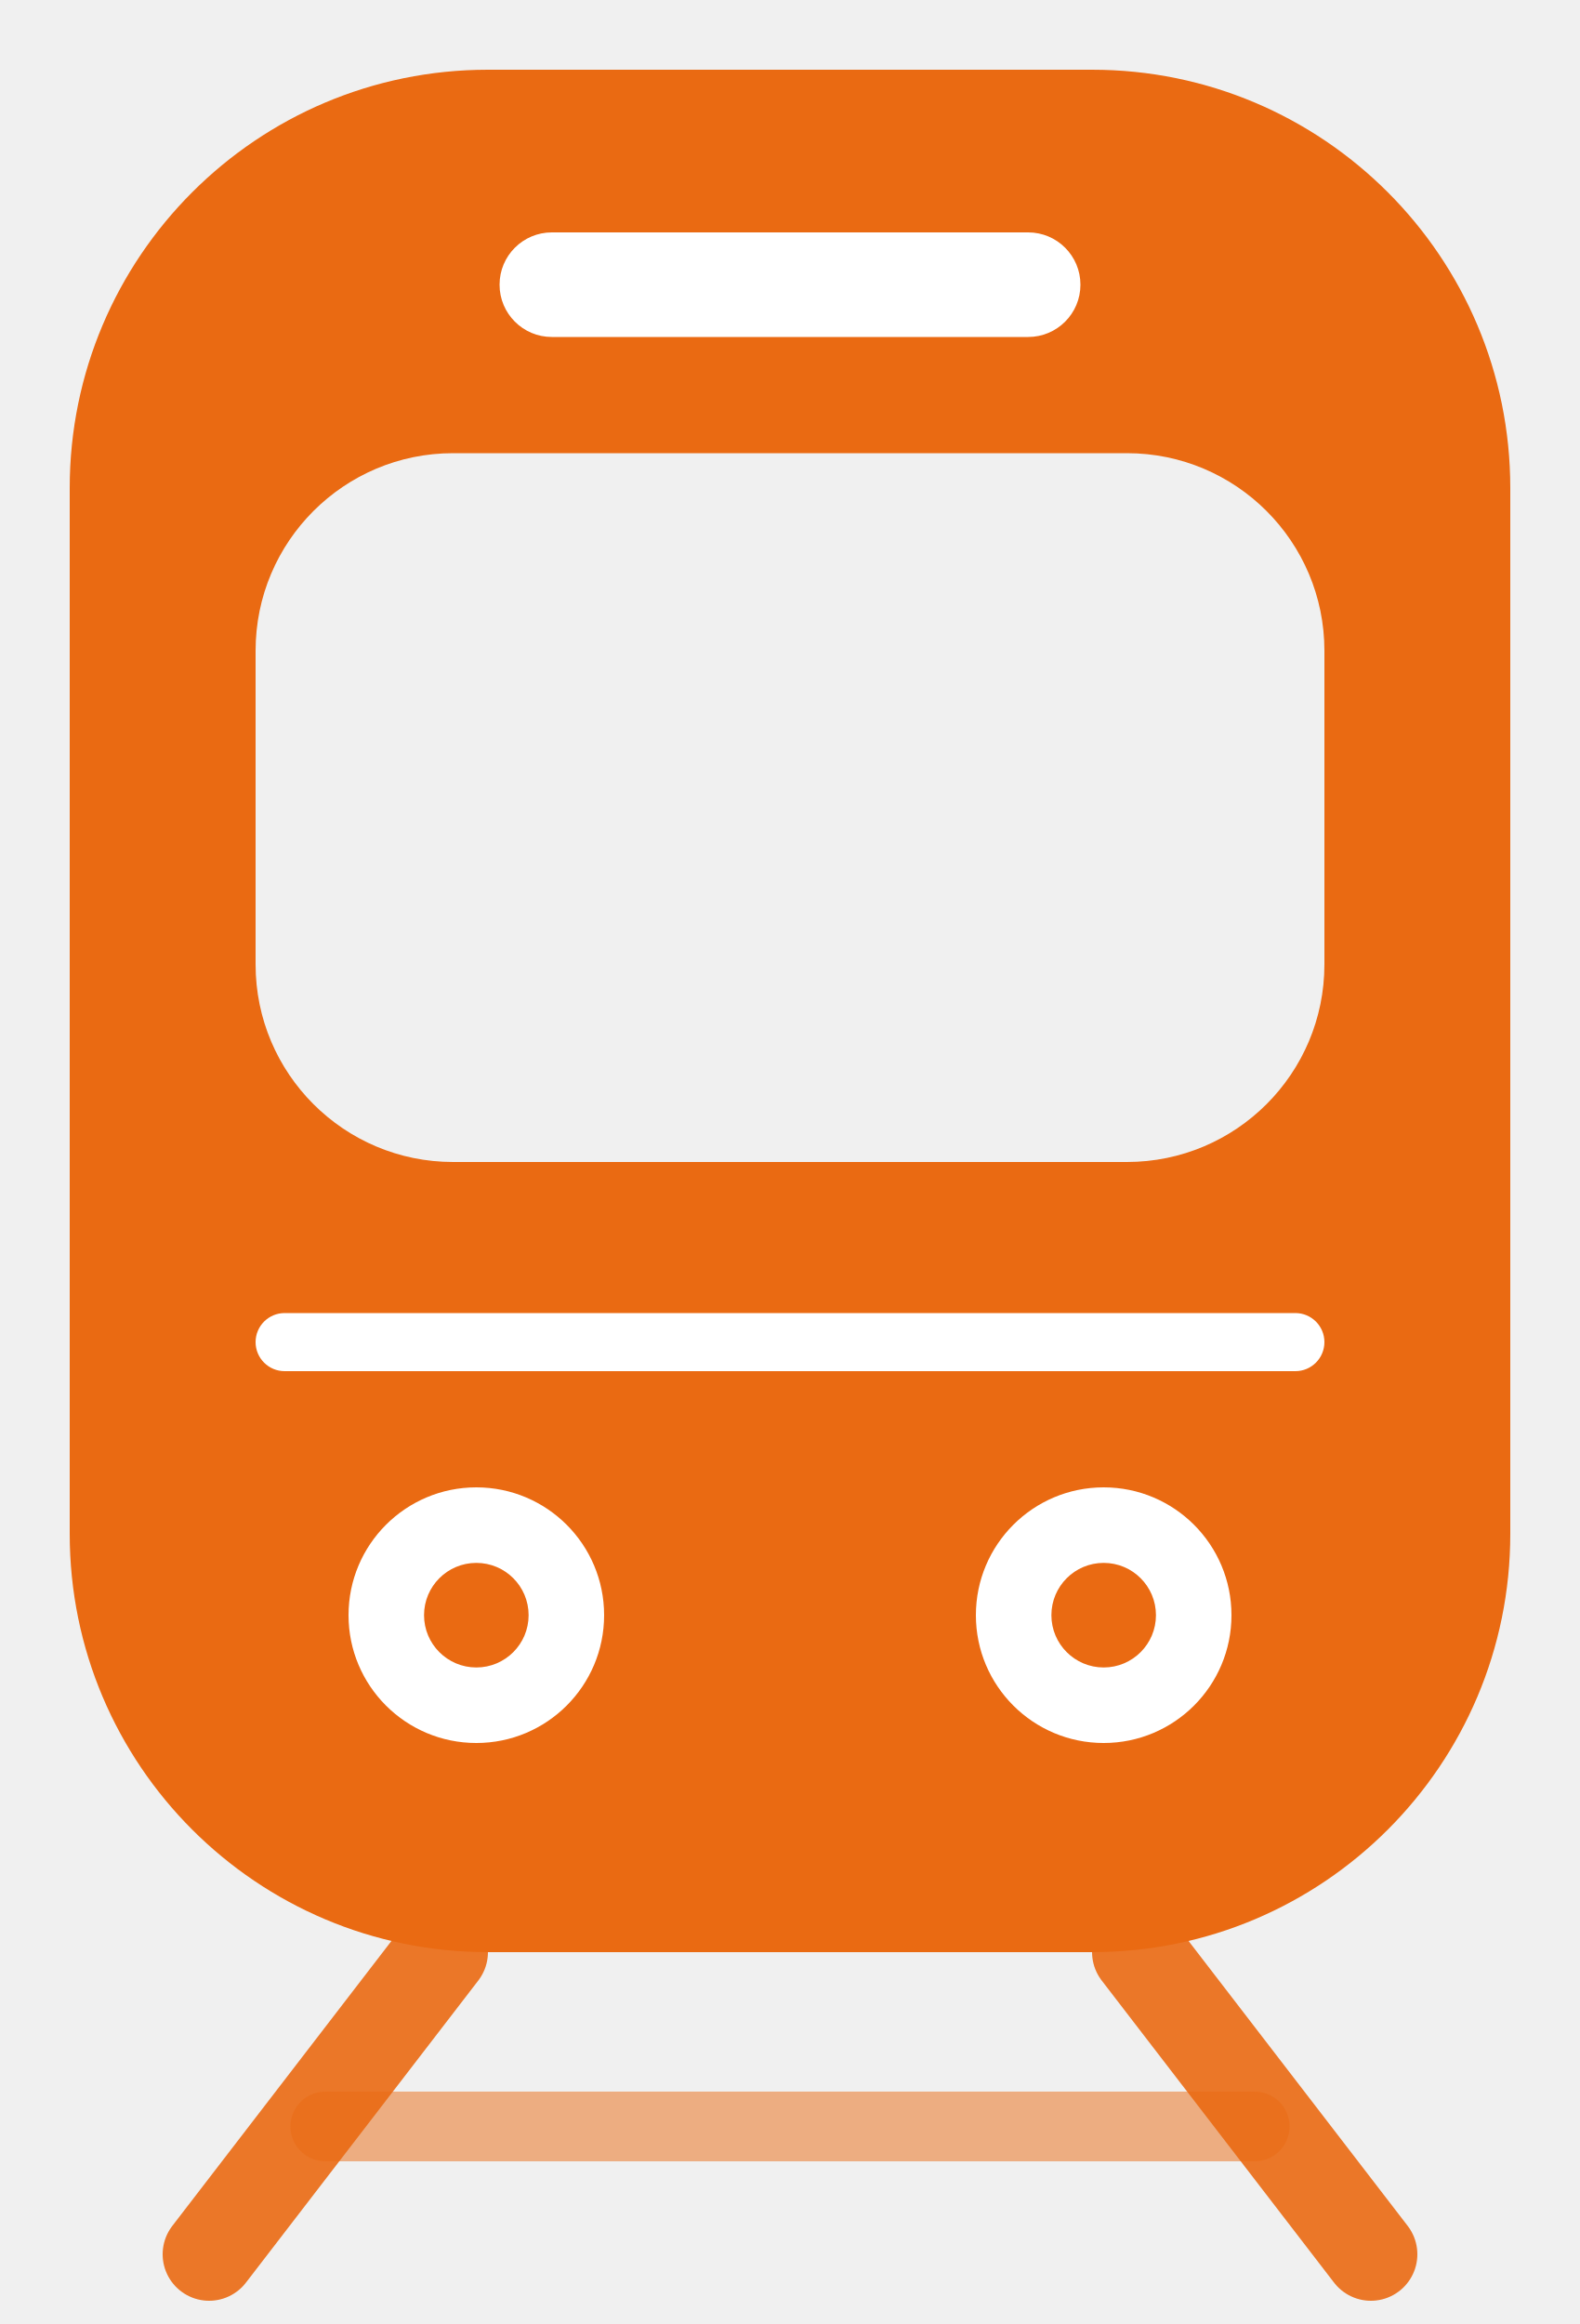
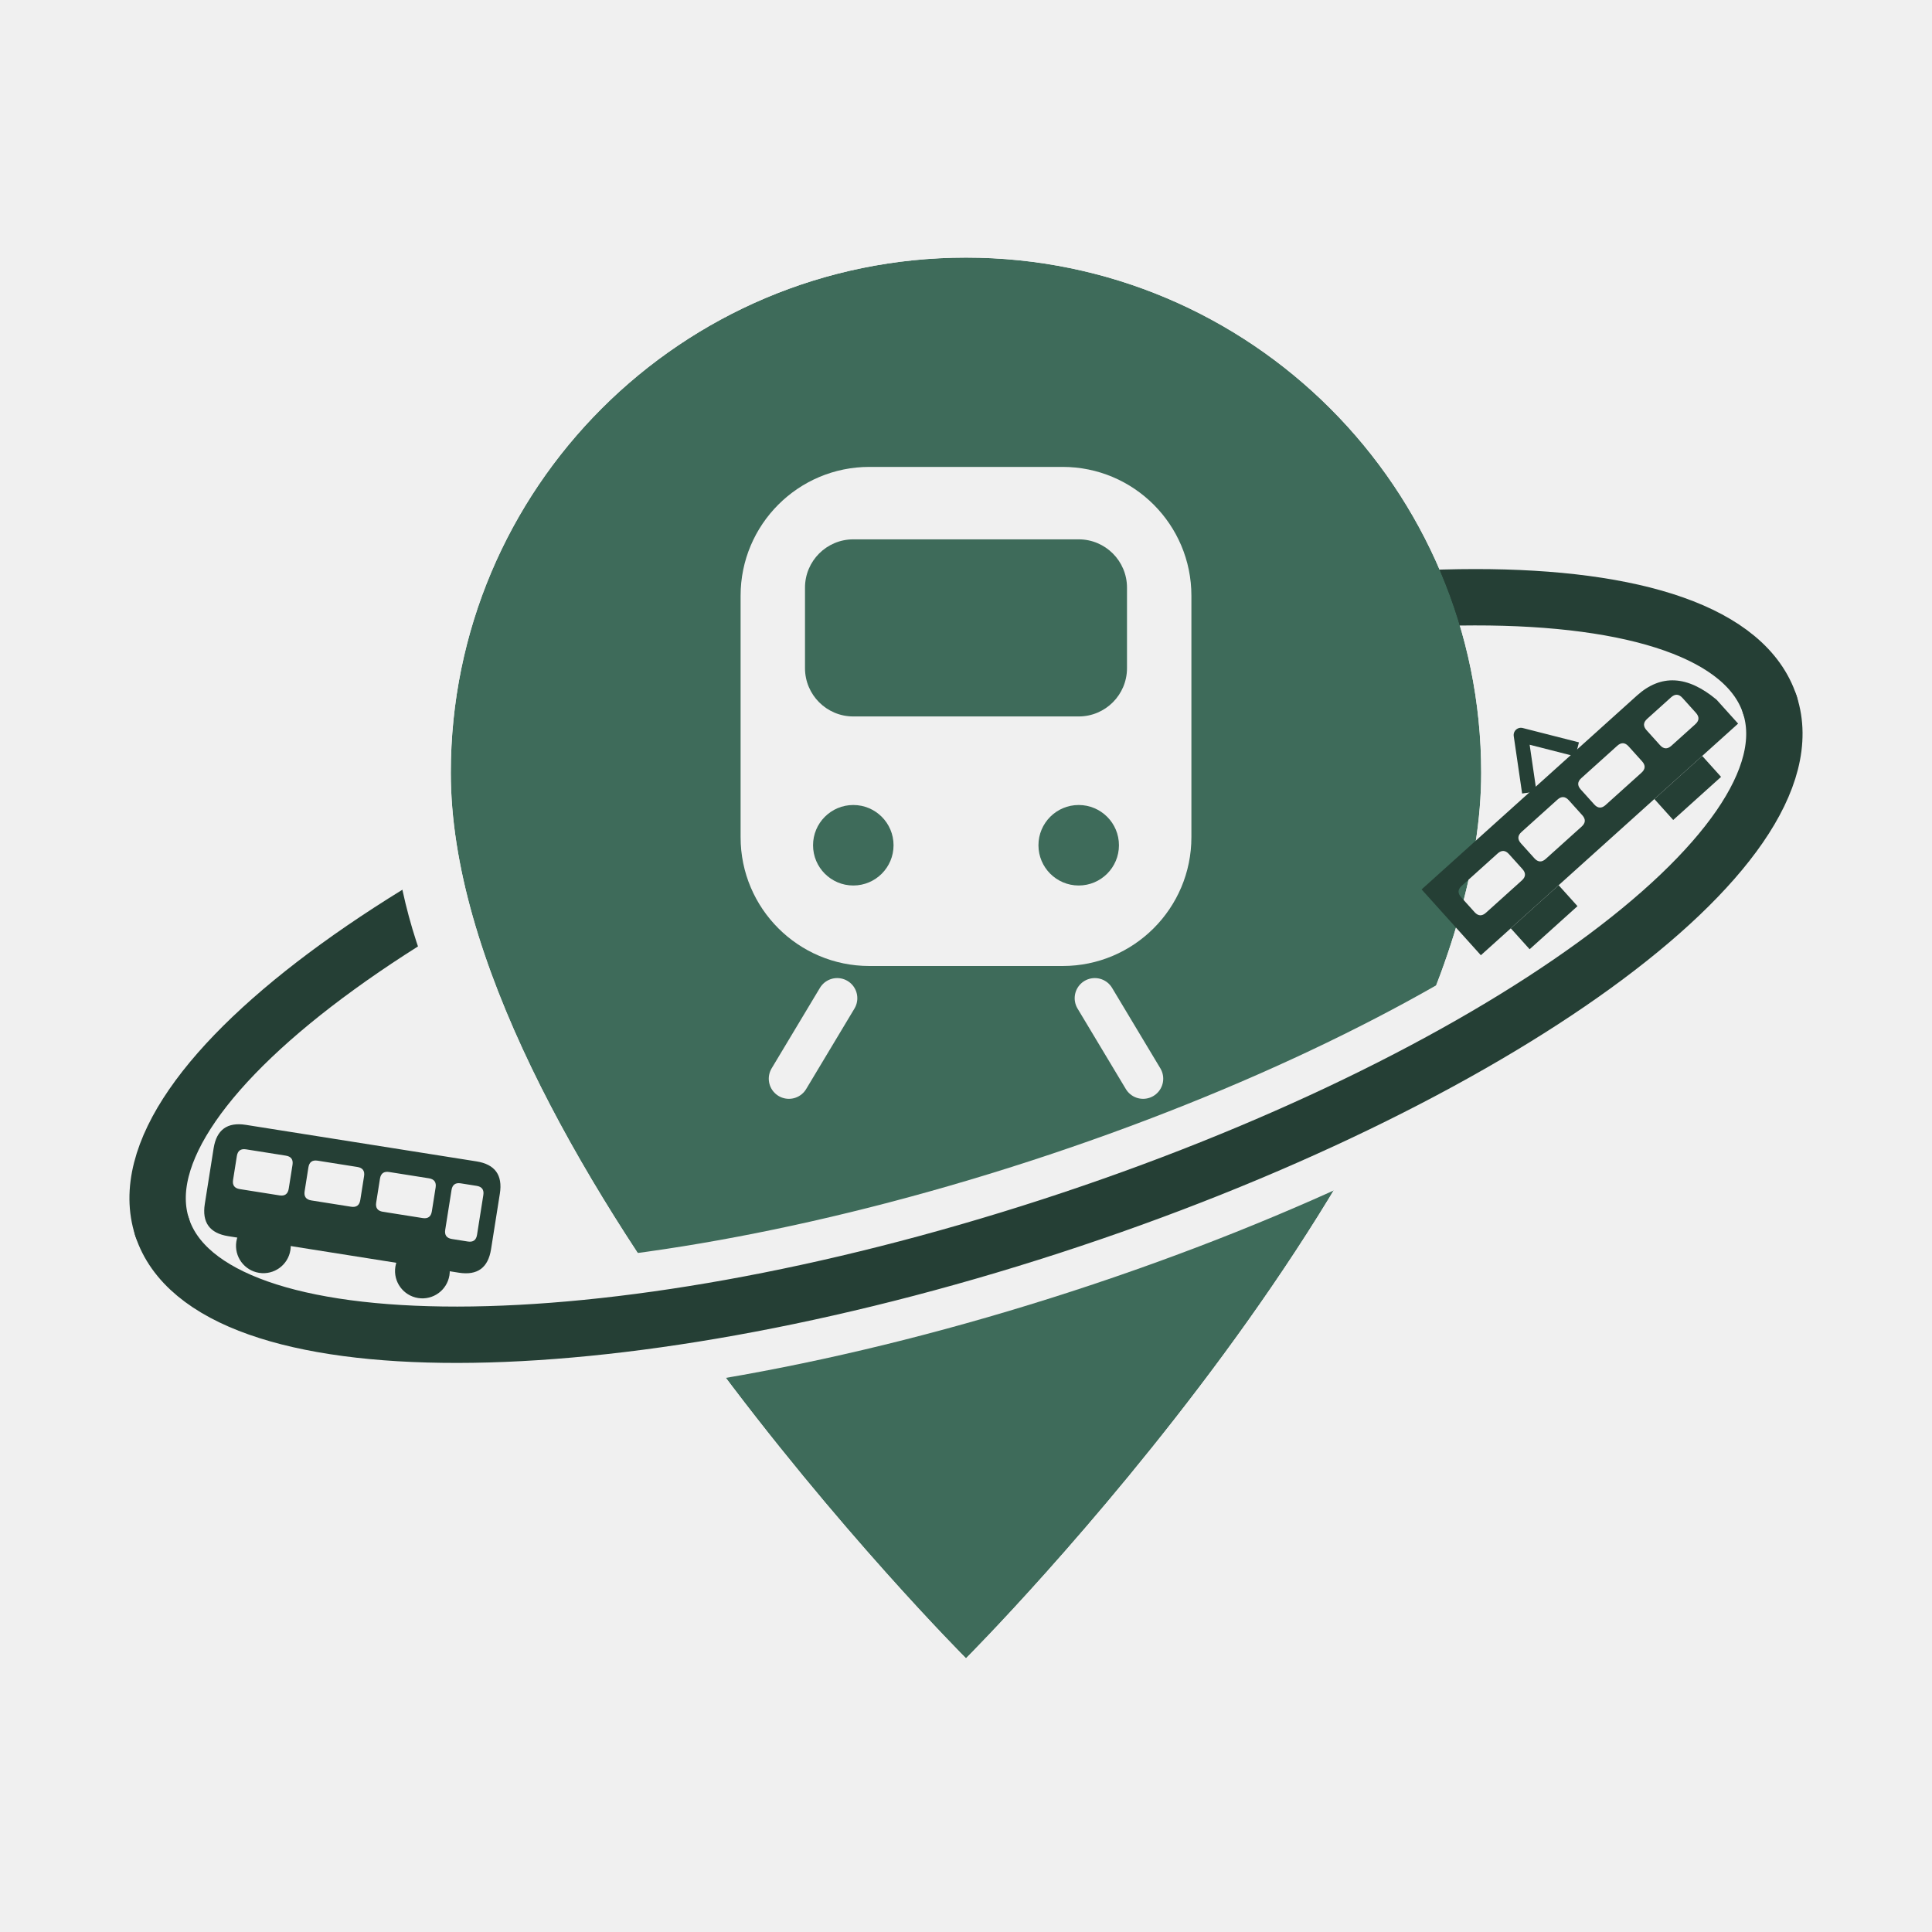
- <svg xmlns="http://www.w3.org/2000/svg" viewBox="120 60 272 400" role="img" aria-label="NextStop">
-   <mask id="body-light">
-     <rect x="100" y="40" width="312" height="380" fill="#fff" />
-     <rect x="164" y="138" width="184" height="122" rx="34" fill="#000" />
-   </mask>
-   <path d="M196 396L156 448M316 396L356 448" stroke="#EA6A12" stroke-opacity=".9" stroke-width="16" stroke-linecap="round" />
-   <path d="M176 426h160" stroke="#EA6A12" stroke-opacity=".5" stroke-width="12" stroke-linecap="round" />
-   <rect x="132" y="72" width="248" height="324" rx="72" fill="#EA6A12" mask="url(#body-light)" />
-   <rect x="206" y="100" width="100" height="18" rx="9" fill="#fff" />
-   <rect x="164" y="286" width="184" height="10" rx="5" fill="#fff" />
-   <circle cx="202" cy="338" r="22" fill="#fff" />
-   <circle cx="310" cy="338" r="22" fill="#fff" />
-   <circle cx="202" cy="338" r="9" fill="#EA6A12" fill-opacity="1" />
-   <circle cx="310" cy="338" r="9" fill="#EA6A12" fill-opacity="1" />
+ <svg xmlns="http://www.w3.org/2000/svg" viewBox="0 0 240 240" role="img" aria-label="NextStop">
+   <defs>
+     <mask id="light-pin" maskUnits="userSpaceOnUse" x="0" y="0" width="240" height="240">
+       <path d="M120 206C120 206 56 142 56 96A64 64 0 0 1 184 96C184 142 120 206 120 206Z" fill="#fff" />
+       <rect x="92" y="58" width="56" height="62" rx="16" fill="#000" />
+       <rect x="100" y="67" width="40" height="22" rx="6" fill="#fff" />
+       <circle cx="106" cy="105" r="5" fill="#fff" />
+       <circle cx="134" cy="105" r="5" fill="#fff" />
+       <path d="M104 124L98 134M136 124L142 134" stroke="#000" stroke-width="5" stroke-linecap="round" />
+       <path d="M225 120A105 34 0 0 1 15 120" transform="rotate(-18 120 120)" fill="none" stroke="#000" stroke-width="17" />
+     </mask>
+     <mask id="light-back" maskUnits="userSpaceOnUse" x="0" y="0" width="240" height="240">
+       <rect width="240" height="240" fill="#fff" />
+       <path d="M120 206C120 206 56 142 56 96A64 64 0 0 1 184 96C184 142 120 206 120 206Z" fill="#000" />
+     </mask>
+   </defs>
+   <path d="M15 120A105 34 0 0 1 225 120" transform="rotate(-18 120 120)" fill="none" stroke="#253F35" stroke-width="7" stroke-linecap="round" mask="url(#light-back)" />
+   <path d="M120 206C120 206 56 142 56 96A64 64 0 0 1 184 96C184 142 120 206 120 206Z" fill="#3E6B5A" mask="url(#light-pin)" />
+   <g transform="rotate(-18 120 120)">
+     <path d="M225 120A105 34 0 0 1 15 120" fill="none" stroke="#253F35" stroke-width="7" stroke-linecap="round" />
+     <g fill="#253F35" fill-rule="evenodd">
+       <g transform="translate(31.3 138.2) rotate(27.0) translate(0 -3)">
+         <path d="M-14.5 -20H14.5Q18 -20 18 -16.5V-9.5Q18 -6 14.5 -6H-14.5Q-18 -6 -18 -9.5V-16.5Q-18 -20 -14.5 -20ZM-14 -17H-9Q-8 -17 -8 -16V-13Q-8 -12 -9 -12H-14Q-15 -12 -15 -13V-16Q-15 -17 -14 -17ZM-5 -17H0Q1 -17 1 -16V-13Q1 -12 0 -12H-5Q-6 -12 -6 -13V-16Q-6 -17 -5 -17ZM4 -17H9Q10 -17 10 -16V-13Q10 -12 9 -12H4Q3 -12 3 -13V-16Q3 -17 4 -17ZM13 -17H15Q16 -17 16 -16V-11Q16 -10 15 -10H13Q12 -10 12 -11V-16Q12 -17 13 -17Z" />
+         <circle cx="-10" cy="-5.5" r="3.4" />
+         <circle cx="10" cy="-5.5" r="3.4" />
+       </g>
+       <g transform="translate(204.9 140.0) rotate(-24.0) translate(0 -3)">
+         <path d="M-3 -19L1 -25L5 -19" fill="none" stroke="#253F35" stroke-width="1.8" stroke-linejoin="round" />
+         <path d="M-21 -19H15Q21 -19 22 -12V-8H-21ZM-17 -16H-11Q-10 -16 -10 -15V-12.5Q-10 -11.5 -11 -11.5H-17Q-18 -11.5 -18 -12.5V-15Q-18 -16 -17 -16ZM-7 -16H-1Q0 -16 0 -15V-12.5Q0 -11.5 -1 -11.5H-7Q-8 -11.5 -8 -12.5V-15Q-8 -16 -7 -16ZM3 -16H9Q10 -16 10 -15V-12.5Q10 -11.5 9 -11.5H3Q2 -11.5 2 -12.5V-15Q2 -16 3 -16ZM14 -16H18Q19 -16 19 -15V-12.5Q19 -11.5 18 -11.5H14Q13 -11.5 13 -12.5V-15Q13 -16 14 -16Z" />
+         <rect x="-16" y="-8" width="8" height="3.5" />
+         <rect x="8" y="-8" width="8" height="3.5" />
+       </g>
+     </g>
+   </g>
</svg>
